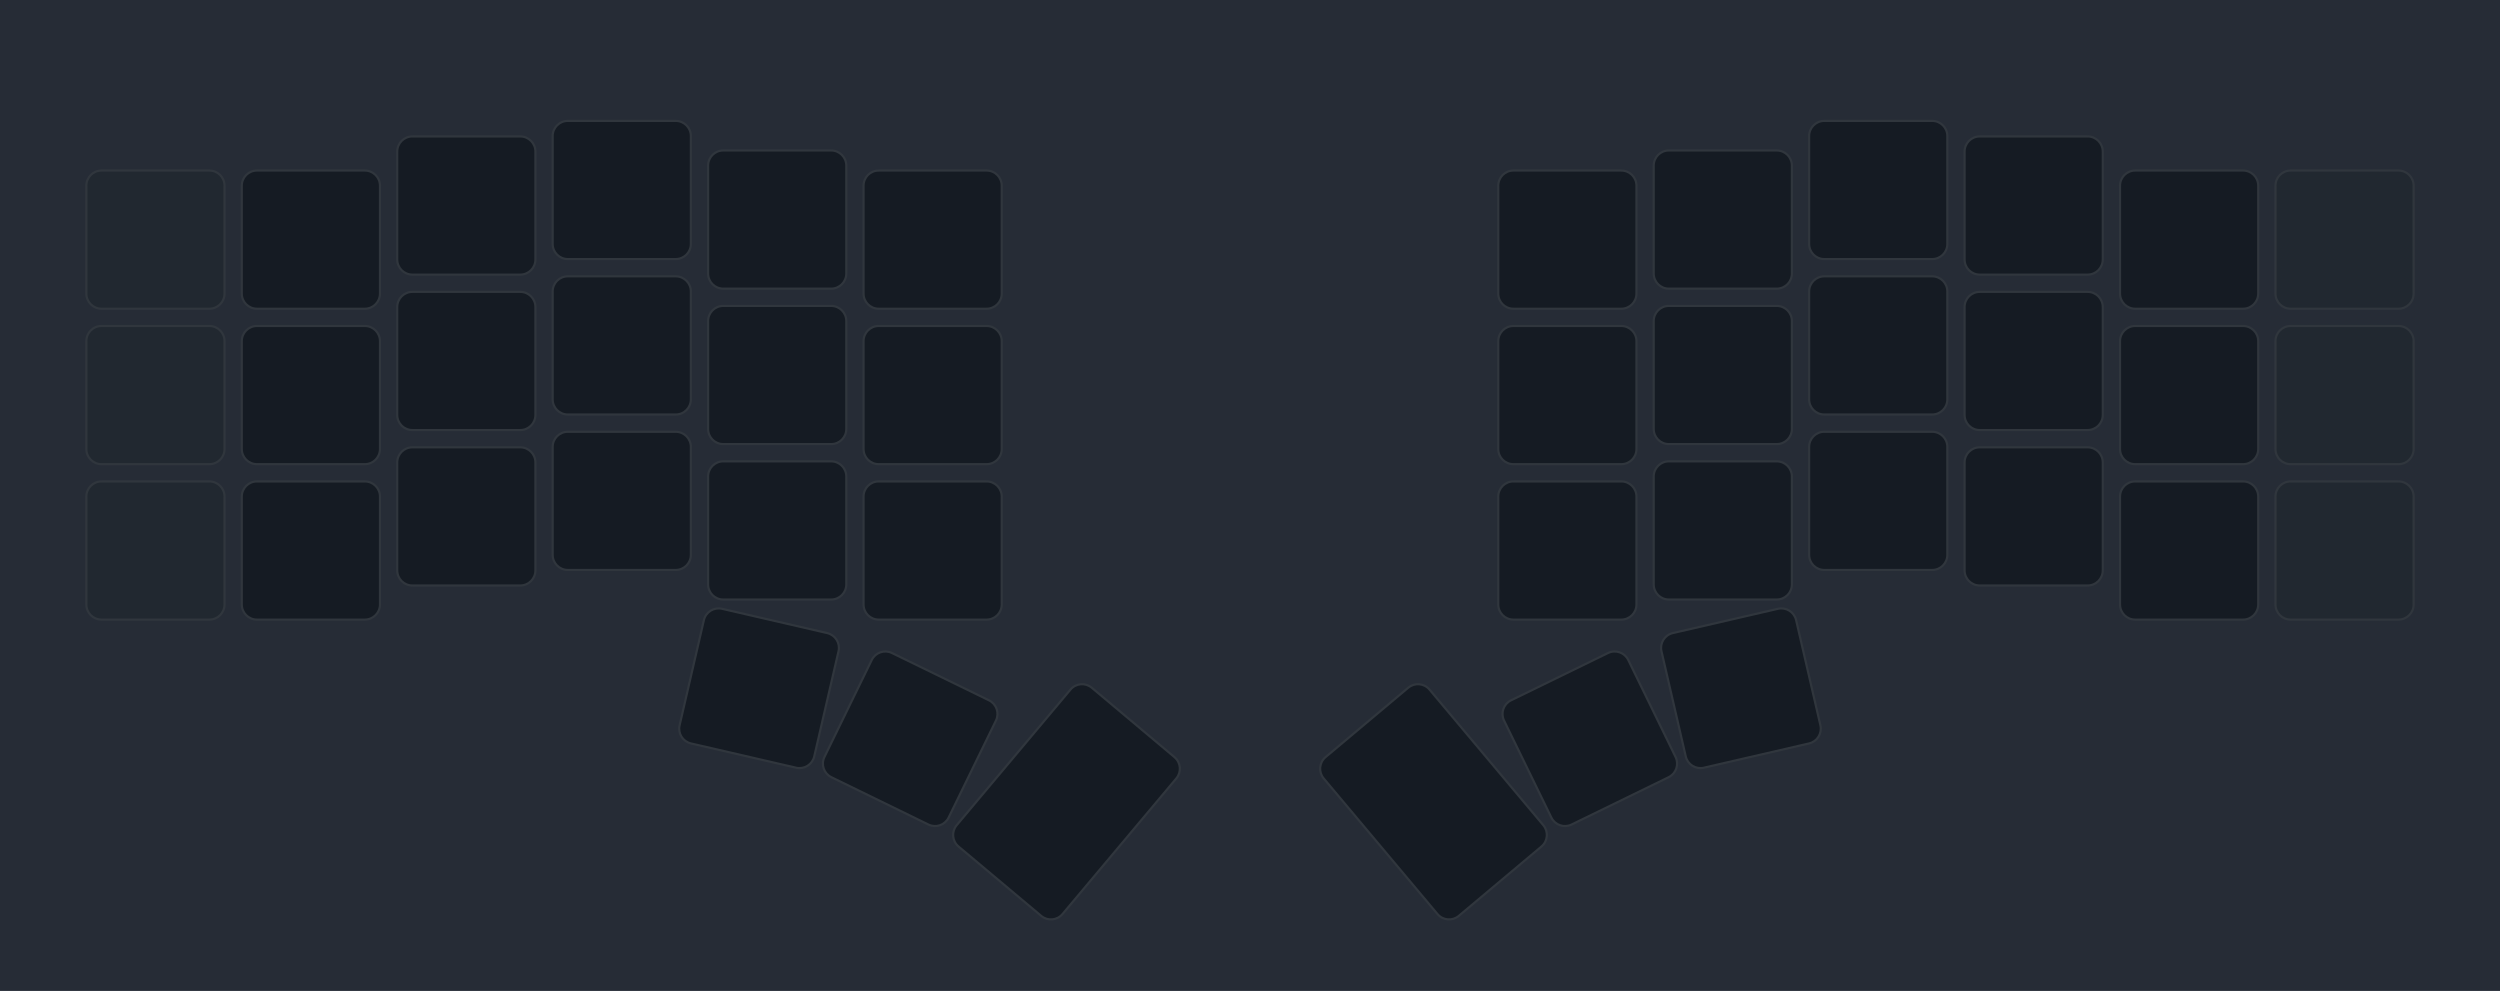
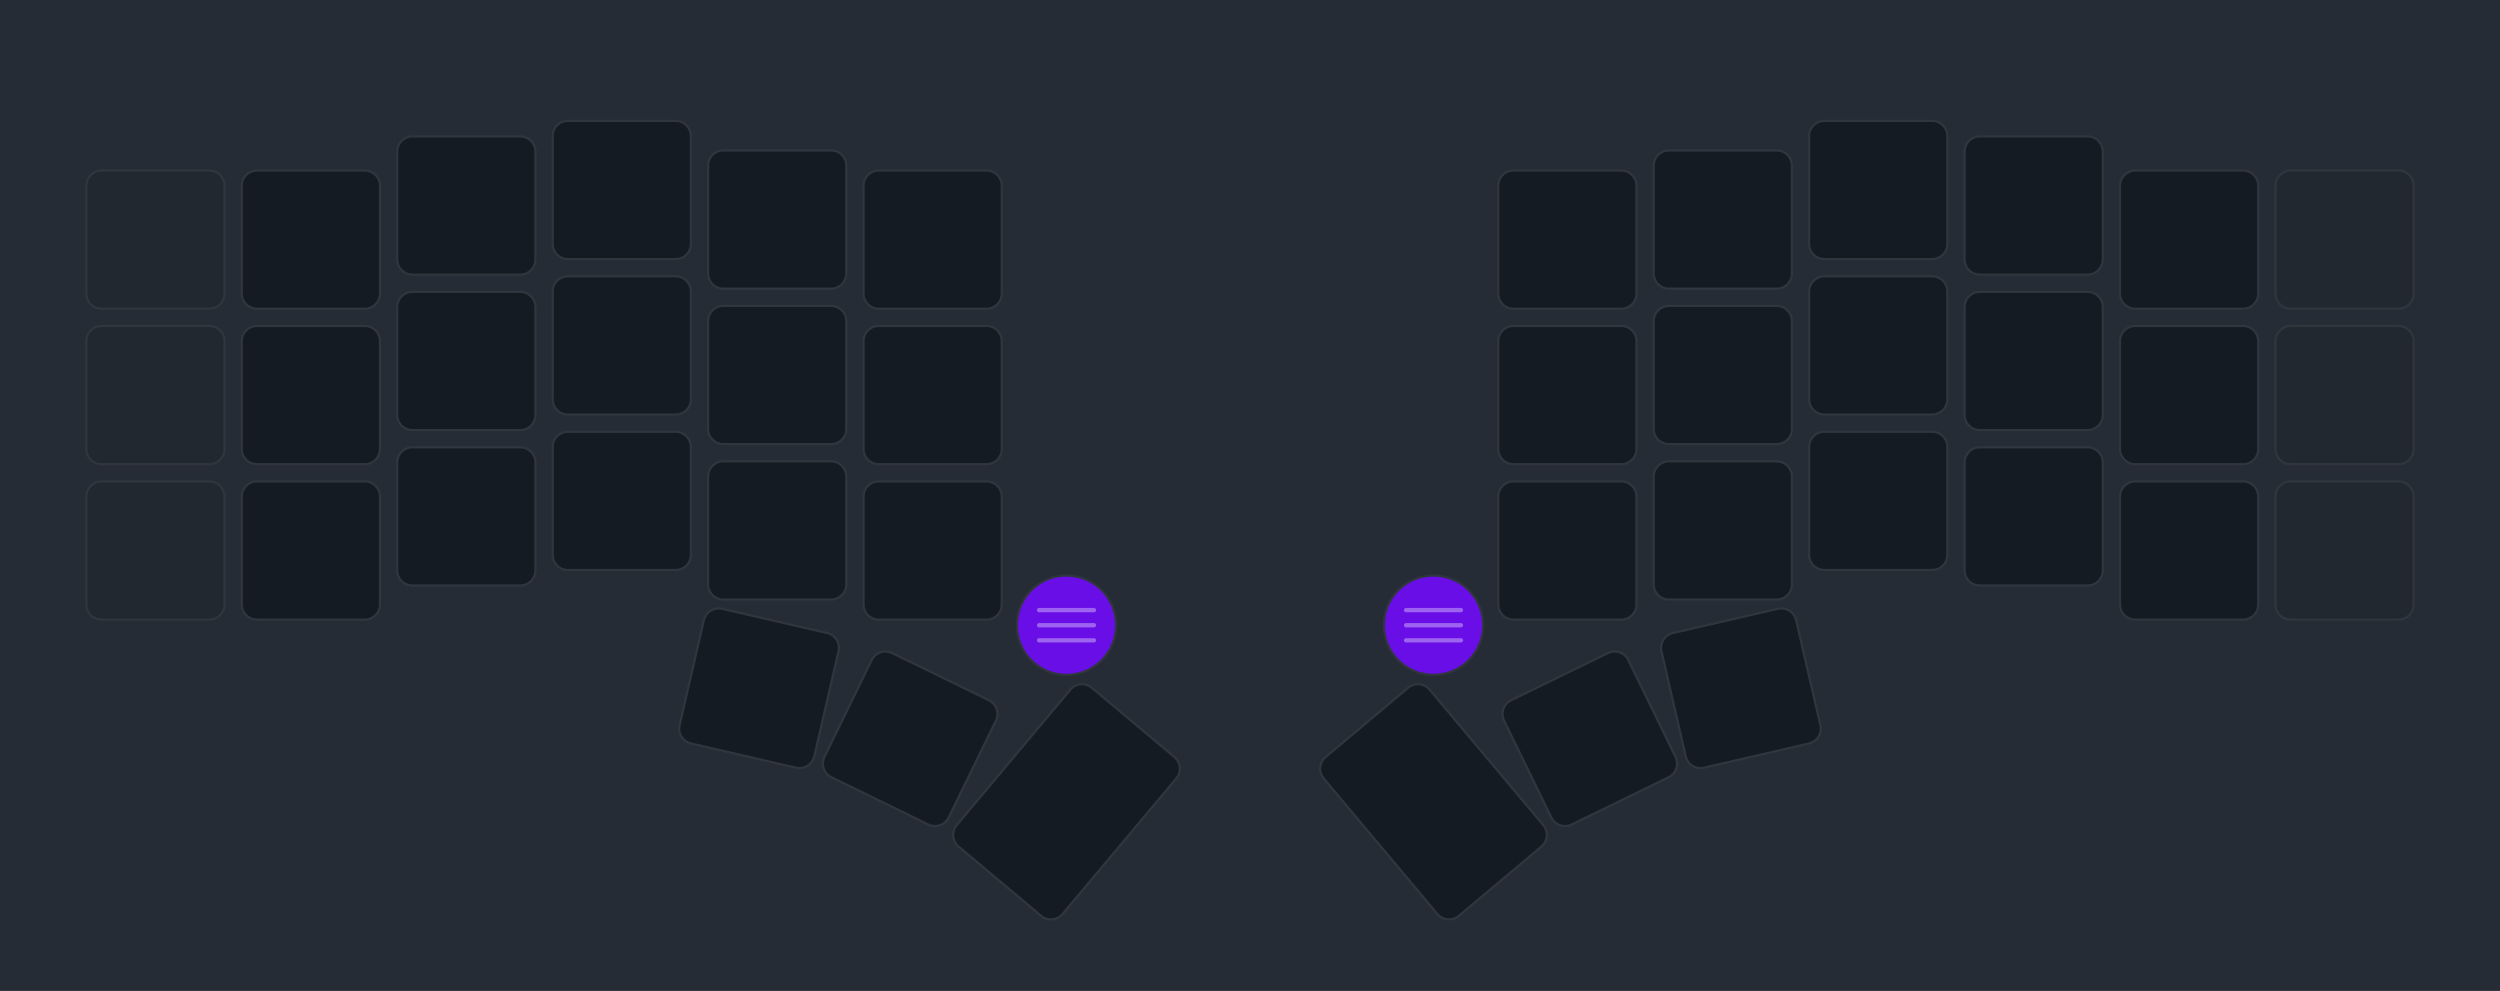
<svg xmlns="http://www.w3.org/2000/svg" viewBox="0 0 1158 459" width="1158" height="459" role="img" aria-label="Scoot physical layout">
  <style>
  .canvas { fill: #262c36; }
  .cap { stroke: #30363d; stroke-width: 1; }
+   .enc { stroke: #30363d; stroke-width: 1; }
+   .enc-tread { stroke: rgba(255,255,255,0.35); stroke-width: 2; stroke-linecap: round; }
</style>
  <rect class="canvas" x="0" y="0" width="1158" height="459" />
  <g transform="rotate(0 72.0 111.0)">
    <rect class="cap" x="40.0" y="79.0" width="64.0" height="64.0" rx="7" fill="#212830" />
  </g>
  <g transform="rotate(0 72.0 183.0)">
    <rect class="cap" x="40.0" y="151.0" width="64.0" height="64.0" rx="7" fill="#212830" />
  </g>
  <g transform="rotate(0 72.0 255.0)">
    <rect class="cap" x="40.0" y="223.0" width="64.0" height="64.0" rx="7" fill="#212830" />
  </g>
  <g transform="rotate(0 144.0 111.0)">
    <rect class="cap" x="112.0" y="79.0" width="64.0" height="64.0" rx="7" fill="#151b23" />
  </g>
  <g transform="rotate(0 144.0 183.0)">
    <rect class="cap" x="112.0" y="151.0" width="64.0" height="64.0" rx="7" fill="#151b23" />
  </g>
  <g transform="rotate(0 144.0 255.0)">
    <rect class="cap" x="112.0" y="223.0" width="64.0" height="64.0" rx="7" fill="#151b23" />
  </g>
  <g transform="rotate(0 216.0 95.2)">
    <rect class="cap" x="184.0" y="63.2" width="64.0" height="64.0" rx="7" fill="#151b23" />
  </g>
  <g transform="rotate(0 216.0 167.2)">
    <rect class="cap" x="184.0" y="135.2" width="64.0" height="64.0" rx="7" fill="#151b23" />
  </g>
  <g transform="rotate(0 216.0 239.2)">
    <rect class="cap" x="184.0" y="207.2" width="64.0" height="64.0" rx="7" fill="#151b23" />
  </g>
  <g transform="rotate(0 288.0 88.0)">
    <rect class="cap" x="256.0" y="56.0" width="64.0" height="64.0" rx="7" fill="#151b23" />
  </g>
  <g transform="rotate(0 288.0 160.0)">
    <rect class="cap" x="256.0" y="128.0" width="64.0" height="64.0" rx="7" fill="#151b23" />
  </g>
  <g transform="rotate(0 288.0 232.0)">
    <rect class="cap" x="256.0" y="200.0" width="64.0" height="64.0" rx="7" fill="#151b23" />
  </g>
  <g transform="rotate(0 360.0 101.7)">
    <rect class="cap" x="328.0" y="69.7" width="64.0" height="64.0" rx="7" fill="#151b23" />
  </g>
  <g transform="rotate(0 360.0 173.7)">
    <rect class="cap" x="328.0" y="141.7" width="64.0" height="64.0" rx="7" fill="#151b23" />
  </g>
  <g transform="rotate(0 360.0 245.7)">
    <rect class="cap" x="328.0" y="213.7" width="64.0" height="64.0" rx="7" fill="#151b23" />
  </g>
  <g transform="rotate(0 432.0 111.0)">
    <rect class="cap" x="400.0" y="79.0" width="64.0" height="64.0" rx="7" fill="#151b23" />
  </g>
  <g transform="rotate(0 432.0 183.0)">
    <rect class="cap" x="400.0" y="151.0" width="64.0" height="64.0" rx="7" fill="#151b23" />
  </g>
  <g transform="rotate(0 432.0 255.0)">
    <rect class="cap" x="400.0" y="223.0" width="64.0" height="64.0" rx="7" fill="#151b23" />
  </g>
  <g transform="rotate(13 351.6 318.8)">
    <rect class="cap" x="319.6" y="286.8" width="64.0" height="64.0" rx="7" fill="#151b23" />
  </g>
  <g transform="rotate(26 421.6 342.2)">
    <rect class="cap" x="389.6" y="310.2" width="64.0" height="64.0" rx="7" fill="#151b23" />
  </g>
  <g transform="rotate(40 494.0 371.4)">
    <rect class="cap" x="462.0" y="323.4" width="64.0" height="96.0" rx="7" fill="#151b23" />
  </g>
+   <circle class="enc" cx="494.0" cy="289.6" r="23.0" fill="#690ee6" />
+   <line class="enc-tread" x1="481.3" y1="282.6" x2="506.7" y2="282.6" />
+   <line class="enc-tread" x1="481.3" y1="289.6" x2="506.7" y2="289.6" />
+   <line class="enc-tread" x1="481.3" y1="296.6" x2="506.7" y2="296.6" />
  <g transform="rotate(0 1086.0 111.0)">
    <rect class="cap" x="1054.0" y="79.0" width="64.0" height="64.0" rx="7" fill="#212830" />
  </g>
  <g transform="rotate(0 1086.0 183.0)">
    <rect class="cap" x="1054.0" y="151.0" width="64.0" height="64.0" rx="7" fill="#212830" />
  </g>
  <g transform="rotate(0 1086.0 255.0)">
    <rect class="cap" x="1054.0" y="223.0" width="64.0" height="64.0" rx="7" fill="#212830" />
  </g>
  <g transform="rotate(0 1014.0 111.0)">
    <rect class="cap" x="982.0" y="79.0" width="64.0" height="64.0" rx="7" fill="#151b23" />
  </g>
  <g transform="rotate(0 1014.0 183.0)">
    <rect class="cap" x="982.0" y="151.0" width="64.0" height="64.0" rx="7" fill="#151b23" />
  </g>
  <g transform="rotate(0 1014.0 255.0)">
    <rect class="cap" x="982.0" y="223.0" width="64.0" height="64.0" rx="7" fill="#151b23" />
  </g>
  <g transform="rotate(0 942.0 95.2)">
    <rect class="cap" x="910.0" y="63.2" width="64.0" height="64.0" rx="7" fill="#151b23" />
  </g>
  <g transform="rotate(0 942.0 167.2)">
    <rect class="cap" x="910.0" y="135.2" width="64.0" height="64.0" rx="7" fill="#151b23" />
  </g>
  <g transform="rotate(0 942.0 239.2)">
    <rect class="cap" x="910.0" y="207.2" width="64.0" height="64.0" rx="7" fill="#151b23" />
  </g>
  <g transform="rotate(0 870.0 88.0)">
    <rect class="cap" x="838.0" y="56.0" width="64.0" height="64.0" rx="7" fill="#151b23" />
  </g>
  <g transform="rotate(0 870.0 160.0)">
    <rect class="cap" x="838.0" y="128.0" width="64.0" height="64.0" rx="7" fill="#151b23" />
  </g>
  <g transform="rotate(0 870.0 232.0)">
    <rect class="cap" x="838.0" y="200.0" width="64.0" height="64.0" rx="7" fill="#151b23" />
  </g>
  <g transform="rotate(0 798.0 101.7)">
    <rect class="cap" x="766.0" y="69.7" width="64.0" height="64.0" rx="7" fill="#151b23" />
  </g>
  <g transform="rotate(0 798.0 173.7)">
    <rect class="cap" x="766.0" y="141.7" width="64.0" height="64.0" rx="7" fill="#151b23" />
  </g>
  <g transform="rotate(0 798.0 245.7)">
    <rect class="cap" x="766.0" y="213.7" width="64.0" height="64.0" rx="7" fill="#151b23" />
  </g>
  <g transform="rotate(0 726.0 111.0)">
    <rect class="cap" x="694.0" y="79.0" width="64.0" height="64.0" rx="7" fill="#151b23" />
  </g>
  <g transform="rotate(0 726.0 183.0)">
    <rect class="cap" x="694.0" y="151.0" width="64.0" height="64.0" rx="7" fill="#151b23" />
  </g>
  <g transform="rotate(0 726.0 255.0)">
    <rect class="cap" x="694.0" y="223.0" width="64.0" height="64.0" rx="7" fill="#151b23" />
  </g>
  <g transform="rotate(-13 806.4 318.8)">
    <rect class="cap" x="774.4" y="286.8" width="64.0" height="64.0" rx="7" fill="#151b23" />
  </g>
  <g transform="rotate(-26 736.4 342.2)">
    <rect class="cap" x="704.4" y="310.2" width="64.0" height="64.0" rx="7" fill="#151b23" />
  </g>
  <g transform="rotate(-40 664.0 371.4)">
    <rect class="cap" x="632.0" y="323.4" width="64.0" height="96.0" rx="7" fill="#151b23" />
  </g>
+   <circle class="enc" cx="664.0" cy="289.6" r="23.0" fill="#690ee6" />
+   <line class="enc-tread" x1="651.3" y1="282.6" x2="676.7" y2="282.6" />
+   <line class="enc-tread" x1="651.3" y1="289.6" x2="676.7" y2="289.6" />
+   <line class="enc-tread" x1="651.3" y1="296.6" x2="676.7" y2="296.6" />
</svg>
